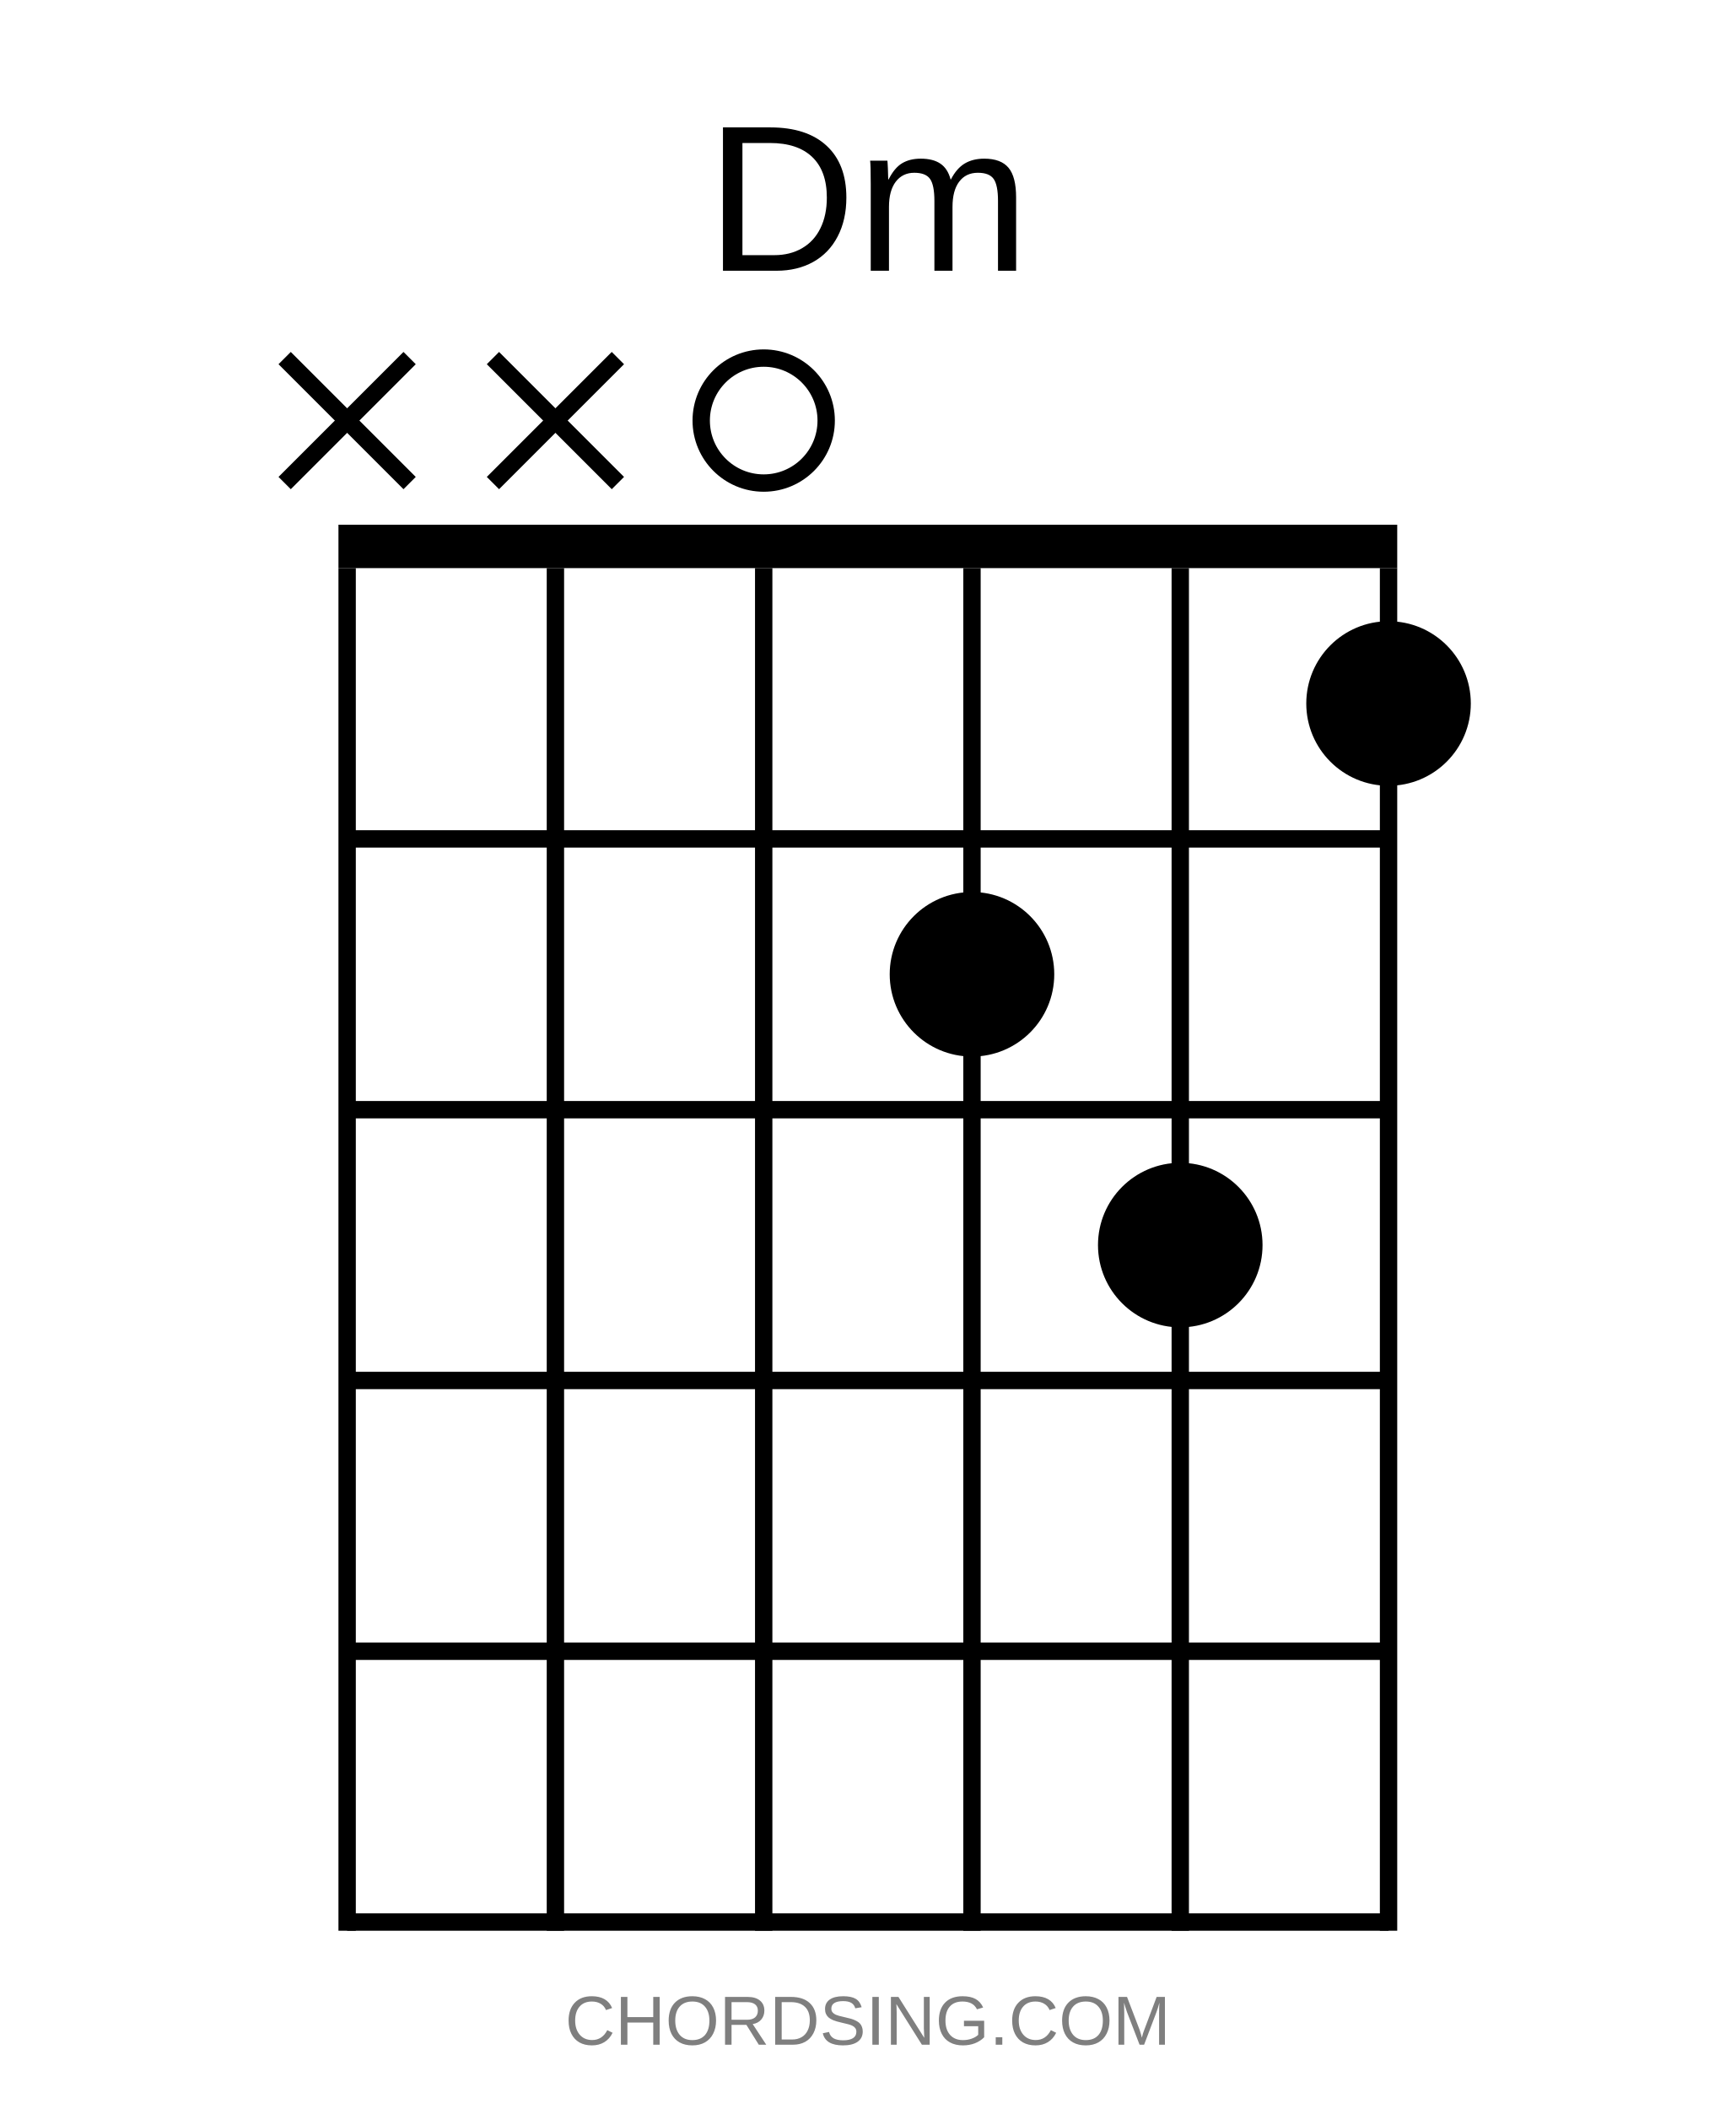
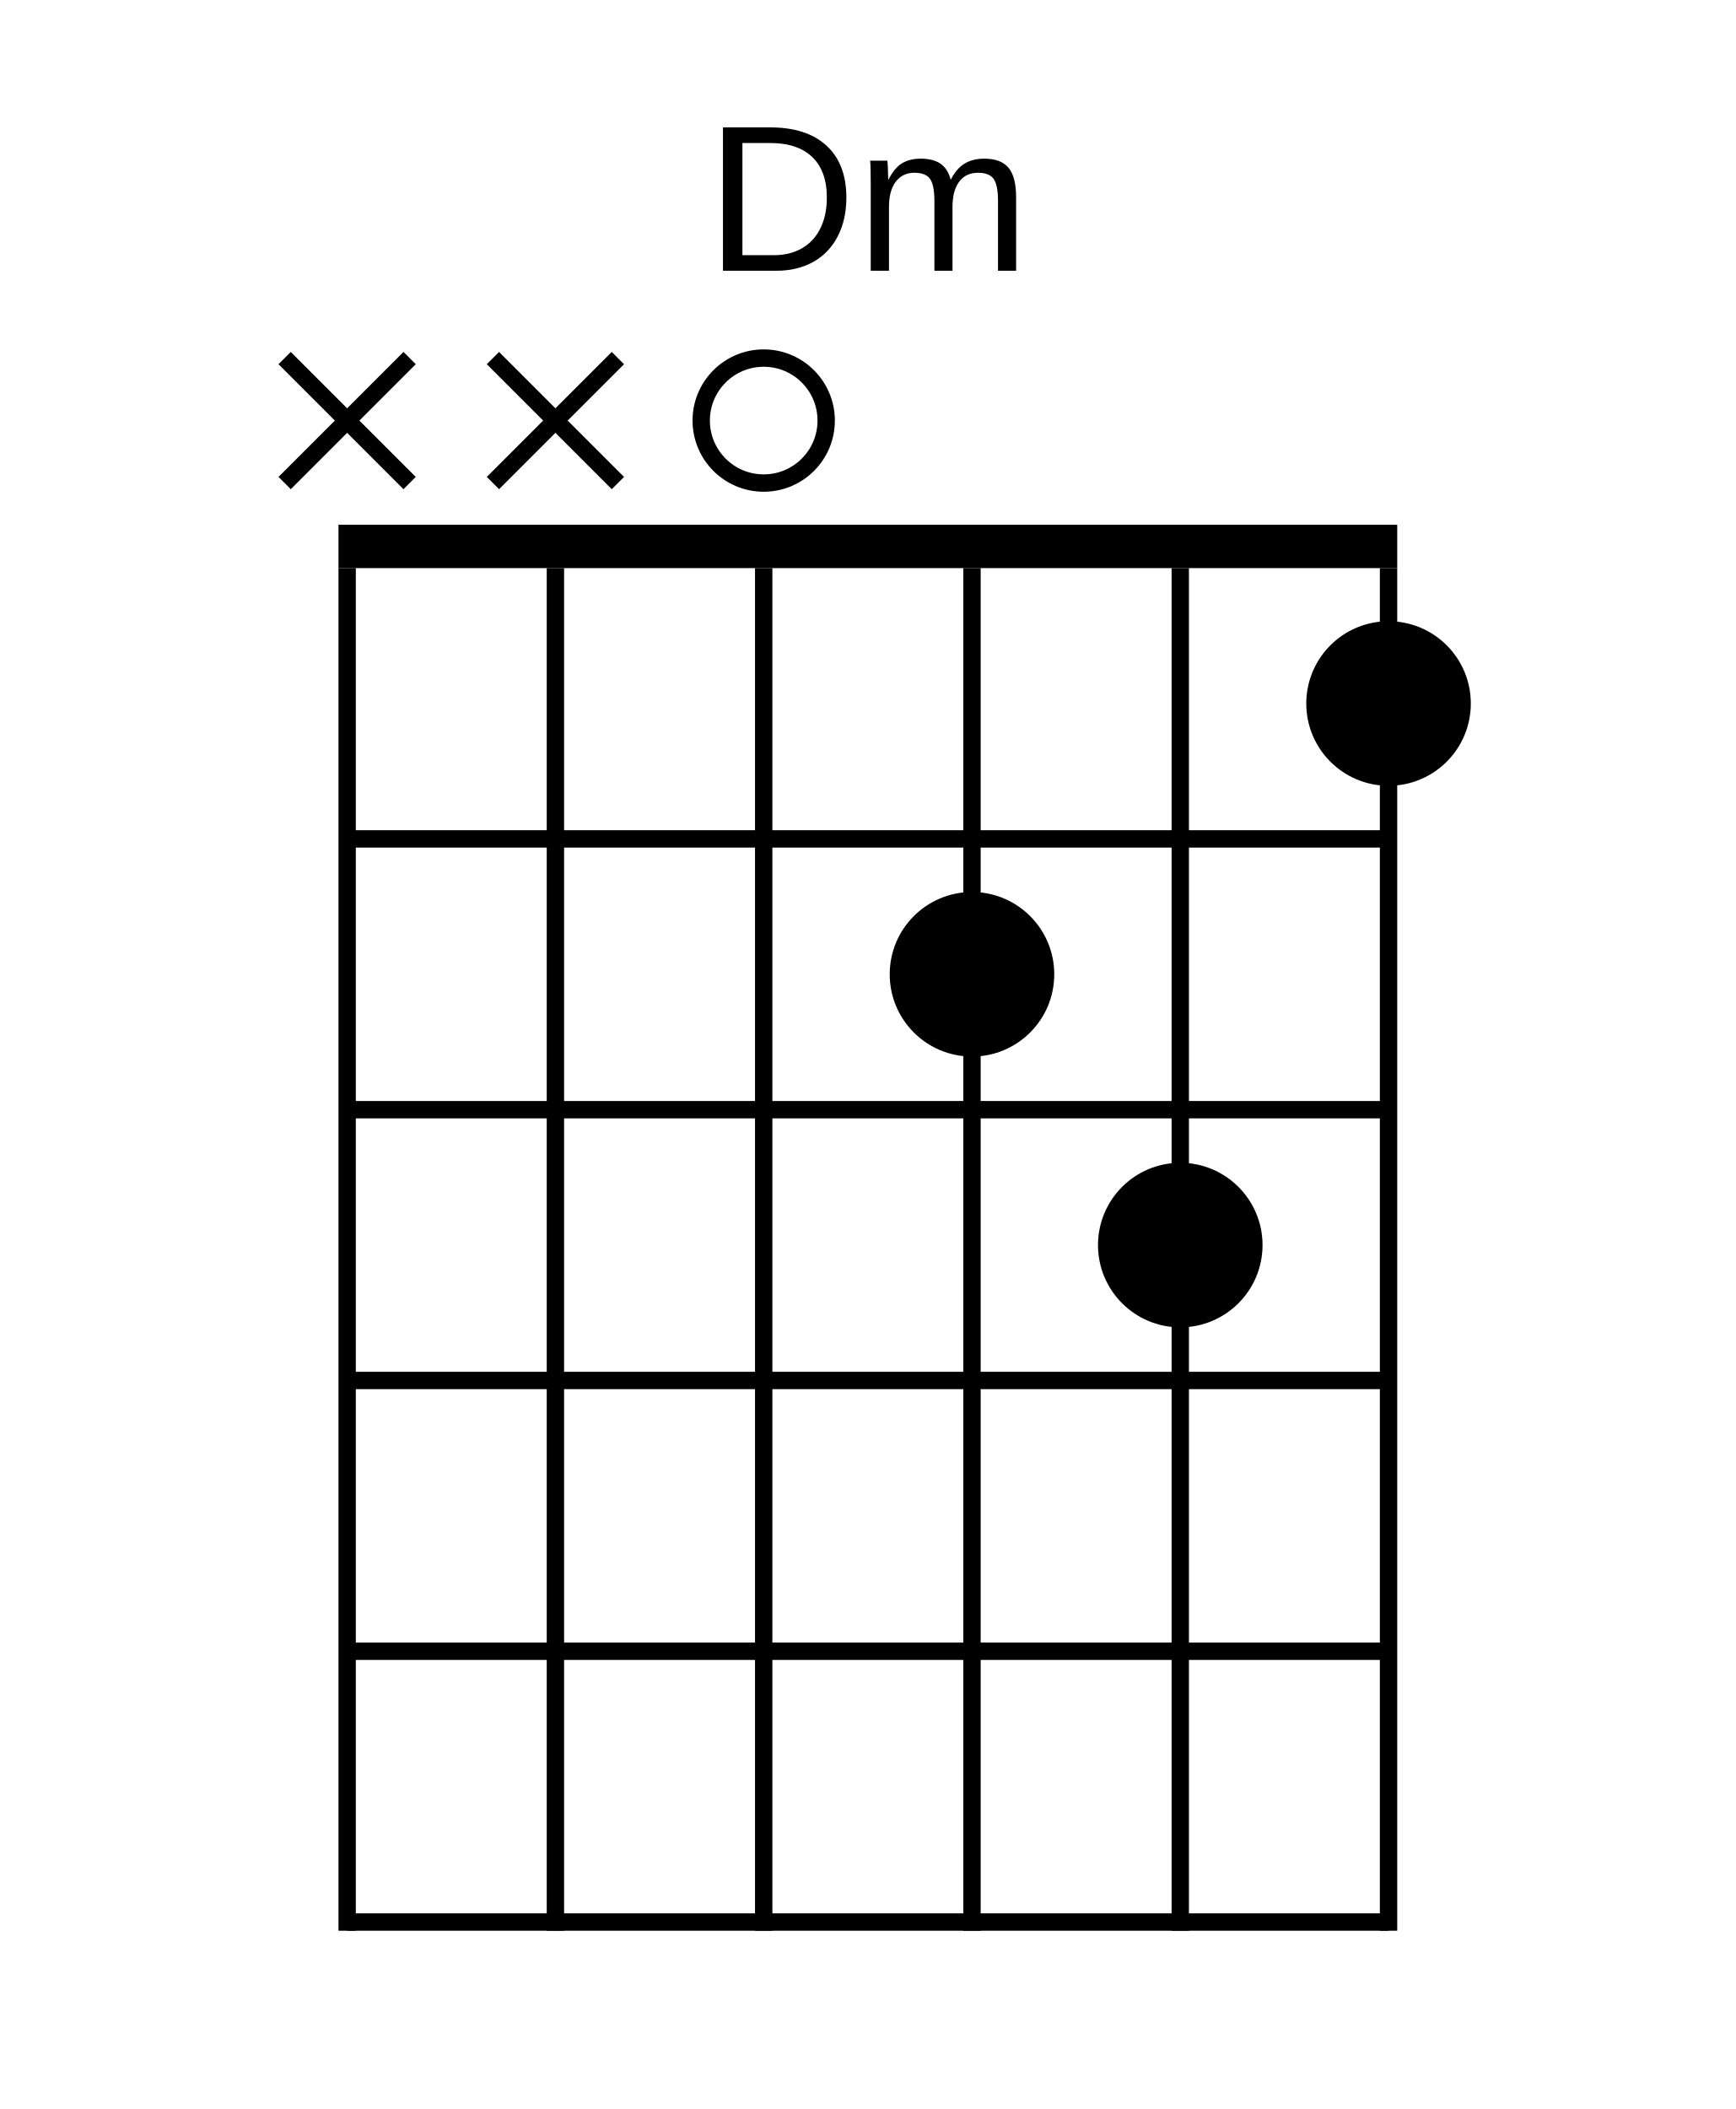
<svg xmlns="http://www.w3.org/2000/svg" version="1.1" preserveAspectRatio="xMidYMid meet" viewBox="0 0 400 485.998">
  <rect width="100%" height="100%" fill="rgba(255, 255, 255, 1)" />
  <text x="200" y="-0.011" font-family="Arial, &quot;Helvetica Neue&quot;, Helvetica, sans-serif" font-size="48" text-anchor="middle" fill="#000000" class="title">
    <tspan dy="62.4" x="200">Dm</tspan>
  </text>
  <line x1="65.6" y1="82.516" x2="94.4" y2="111.316" stroke-width="4" stroke="#000000" />
  <line x1="65.6" y1="111.316" x2="94.4" y2="82.516" stroke-width="4" stroke="#000000" />
  <line x1="113.6" y1="82.516" x2="142.4" y2="111.316" stroke-width="4" stroke="#000000" />
  <line x1="113.6" y1="111.316" x2="142.4" y2="82.516" stroke-width="4" stroke="#000000" />
  <circle r="14.4" cx="176" cy="96.916" fill="none" stroke-width="4" stroke="#000000" class="open-string open-string-2" />
  <line x1="78" y1="125.916" x2="322" y2="125.916" stroke-width="10" stroke="#000000" />
  <line x1="80" y1="193.316" x2="320" y2="193.316" stroke-width="4" stroke="#000000" />
  <line x1="80" y1="255.716" x2="320" y2="255.716" stroke-width="4" stroke="#000000" />
  <line x1="80" y1="318.116" x2="320" y2="318.116" stroke-width="4" stroke="#000000" />
  <line x1="80" y1="380.516" x2="320" y2="380.516" stroke-width="4" stroke="#000000" />
  <line x1="80" y1="442.916" x2="320" y2="442.916" stroke-width="4" stroke="#000000" />
  <line x1="80" y1="130.916" x2="80" y2="444.916" stroke-width="4" stroke="#000000" />
  <line x1="128" y1="130.916" x2="128" y2="444.916" stroke-width="4" stroke="#000000" />
  <line x1="176" y1="130.916" x2="176" y2="444.916" stroke-width="4" stroke="#000000" />
  <line x1="224" y1="130.916" x2="224" y2="444.916" stroke-width="4" stroke="#000000" />
  <line x1="272" y1="130.916" x2="272" y2="444.916" stroke-width="4" stroke="#000000" />
  <line x1="320" y1="130.916" x2="320" y2="444.916" stroke-width="4" stroke="#000000" />
  <circle r="18.96" cx="320" cy="162.116" fill="#000000" stroke-width="0" stroke="#000000" class="finger finger-string-5 finger-fret-0 finger-string-5-fret-0 finger-circle" />
  <circle r="18.96" cx="224" cy="224.516" fill="#000000" stroke-width="0" stroke="#000000" class="finger finger-string-3 finger-fret-1 finger-string-3-fret-1 finger-circle" />
  <circle r="18.96" cx="272" cy="286.916" fill="#000000" stroke-width="0" stroke="#000000" class="finger finger-string-4 finger-fret-2 finger-string-4-fret-2 finger-circle" />
  <text x="80" y="455.396" font-family="Arial, &quot;Helvetica Neue&quot;, Helvetica, sans-serif" font-size="28" text-anchor="middle" dominant-baseline="central" fill="#000000" class="tuning tuning-0" />
  <text x="128" y="455.396" font-family="Arial, &quot;Helvetica Neue&quot;, Helvetica, sans-serif" font-size="28" text-anchor="middle" dominant-baseline="central" fill="#000000" class="tuning tuning-1" />
  <text x="176" y="455.396" font-family="Arial, &quot;Helvetica Neue&quot;, Helvetica, sans-serif" font-size="28" text-anchor="middle" dominant-baseline="central" fill="#000000" class="tuning tuning-2" />
  <text x="224" y="455.396" font-family="Arial, &quot;Helvetica Neue&quot;, Helvetica, sans-serif" font-size="28" text-anchor="middle" dominant-baseline="central" fill="#000000" class="tuning tuning-3" />
  <text x="272" y="455.396" font-family="Arial, &quot;Helvetica Neue&quot;, Helvetica, sans-serif" font-size="28" text-anchor="middle" dominant-baseline="central" fill="#000000" class="tuning tuning-4" />
  <text x="320" y="455.396" font-family="Arial, &quot;Helvetica Neue&quot;, Helvetica, sans-serif" font-size="28" text-anchor="middle" dominant-baseline="central" fill="#000000" class="tuning tuning-5" />
  <text x="200" y="450.385" font-family="Arial, &quot;Helvetica Neue&quot;, Helvetica, sans-serif" font-size="16" text-anchor="middle" fill="rgba(0, 0, 0, 0.5)" class="watermark">
-     <tspan dy="20.8" x="200">CHORDSING.COM</tspan>
+     <tspan dy="20.8" x="200" />
  </text>
  <circle r="0" cx="0" cy="0" fill="none" stroke-width="0" stroke="transparent" class="top-left" />
  <circle r="0" cx="400" cy="0" fill="none" stroke-width="0" stroke="transparent" class="top-right" />
</svg>
